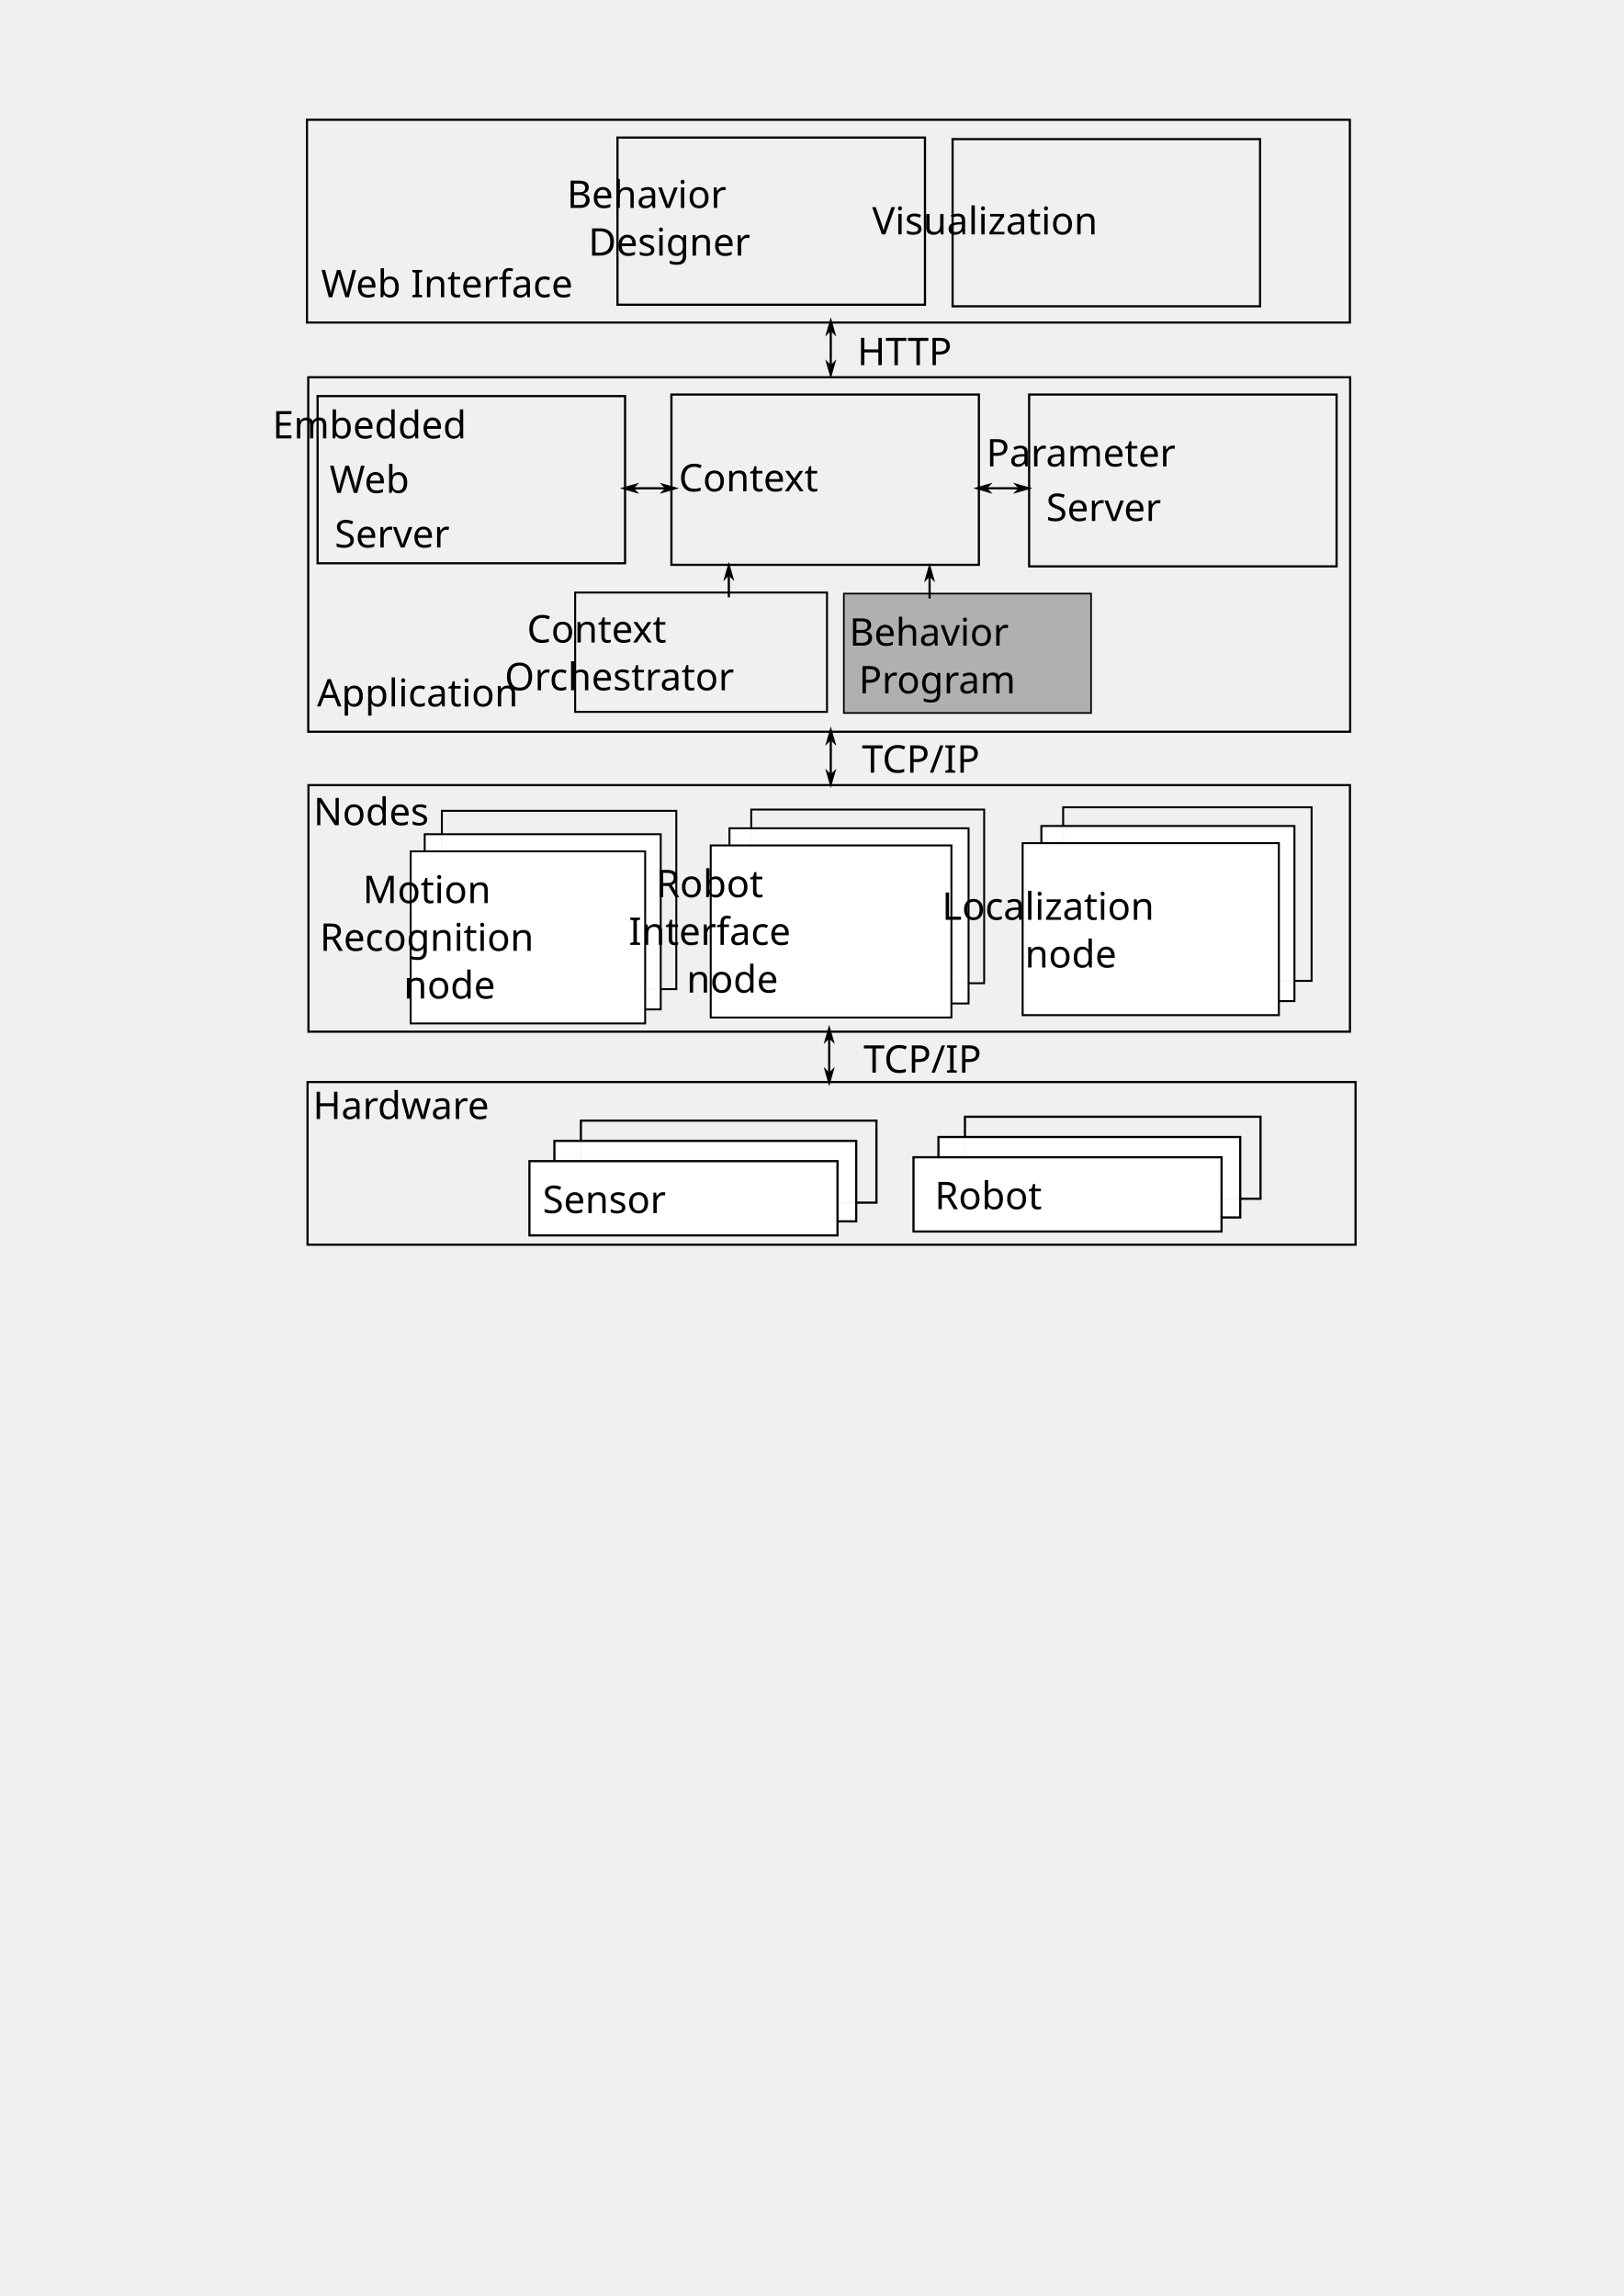
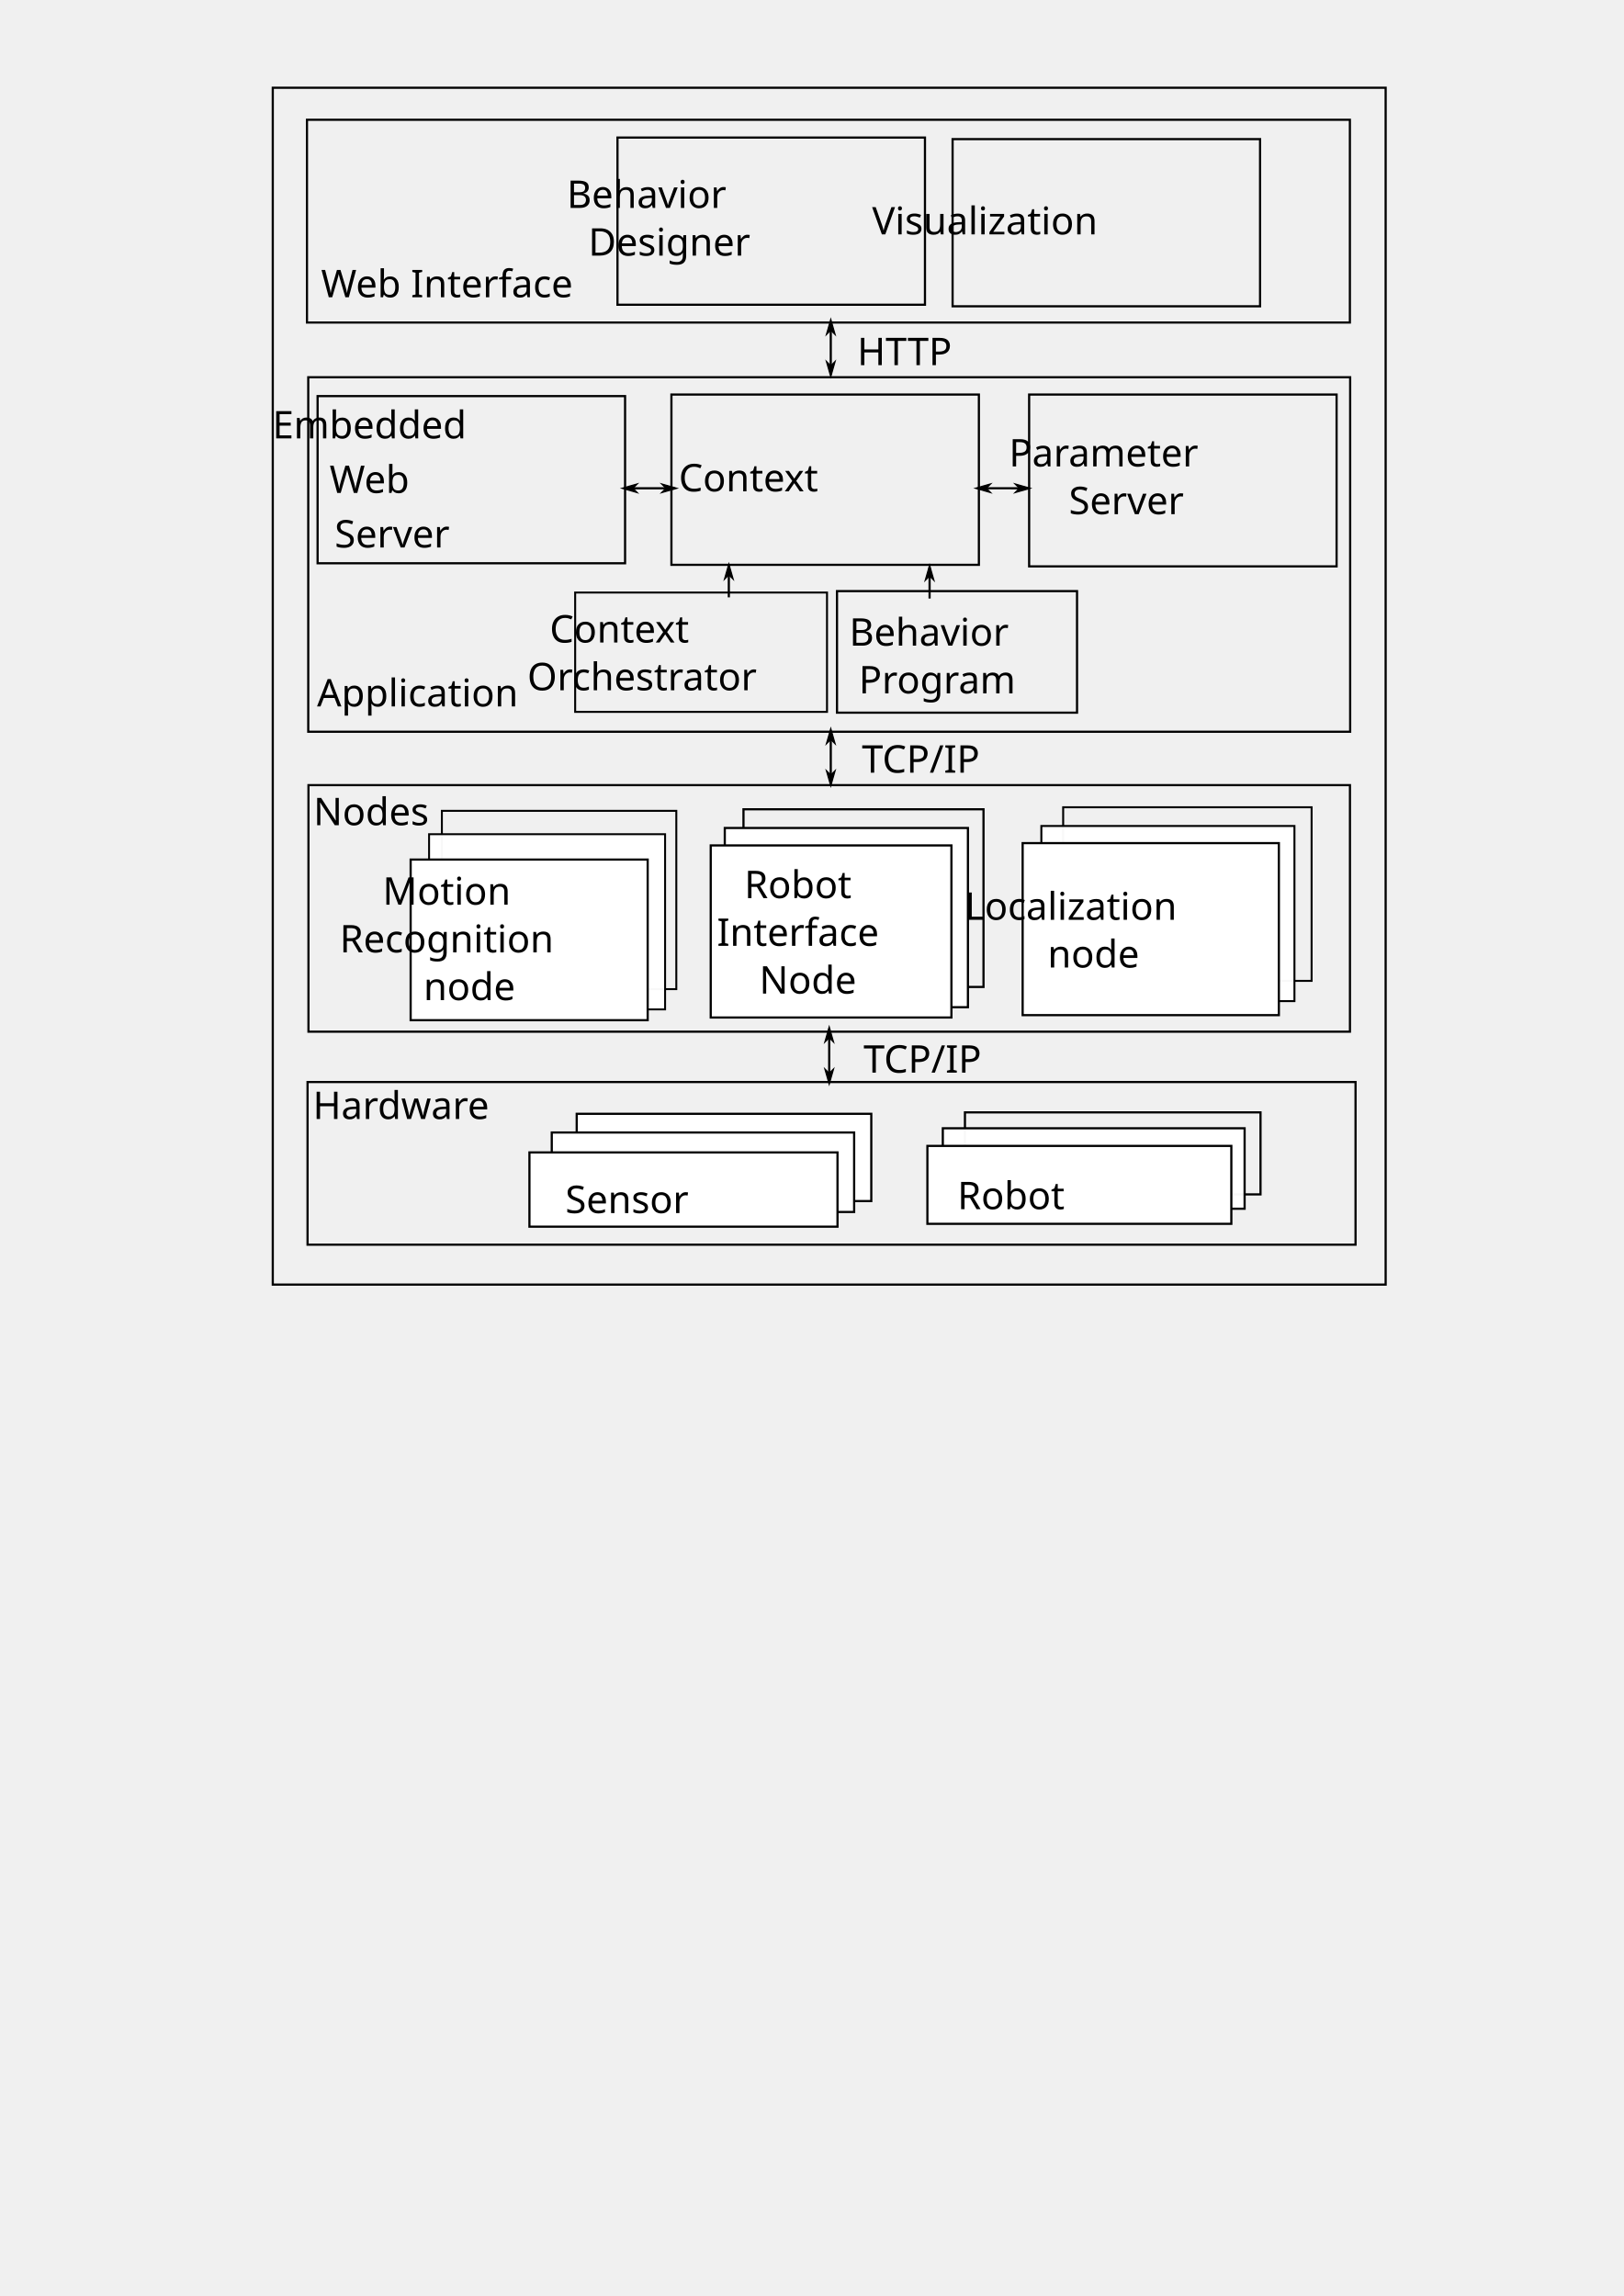
<svg xmlns="http://www.w3.org/2000/svg" width="210mm" height="297mm" viewBox="0 0 744.094 1052.362" id="svg2" version="1.1">
  <defs id="defs4">
    <marker style="overflow:visible;" id="marker12237" refX="0.0" refY="0.0" orient="auto">
      <path transform="scale(0.4) rotate(180) translate(10,0)" style="fill-rule:evenodd;stroke:#000000;stroke-width:1pt;stroke-opacity:1;fill:#000000;fill-opacity:1" d="M 0.0,0.0 L 5.0,-5.0 L -12.5,0.0 L 5.0,5.0 L 0.0,0.0 z " id="path12239" />
    </marker>
    <marker style="overflow:visible" id="marker11571" refX="0.0" refY="0.0" orient="auto">
      <path transform="scale(0.4) translate(10,0)" style="fill-rule:evenodd;stroke:#000000;stroke-width:1pt;stroke-opacity:1;fill:#000000;fill-opacity:1" d="M 0.0,0.0 L 5.0,-5.0 L -12.5,0.0 L 5.0,5.0 L 0.0,0.0 z " id="path11573" />
    </marker>
    <marker style="overflow:visible;" id="marker10905" refX="0.0" refY="0.0" orient="auto">
      <path transform="scale(0.4) rotate(180) translate(10,0)" style="fill-rule:evenodd;stroke:#000000;stroke-width:1pt;stroke-opacity:1;fill:#000000;fill-opacity:1" d="M 0.0,0.0 L 5.0,-5.0 L -12.5,0.0 L 5.0,5.0 L 0.0,0.0 z " id="path10907" />
    </marker>
    <marker style="overflow:visible" id="marker10239" refX="0.0" refY="0.0" orient="auto">
      <path transform="scale(0.4) translate(10,0)" style="fill-rule:evenodd;stroke:#000000;stroke-width:1pt;stroke-opacity:1;fill:#000000;fill-opacity:1" d="M 0.0,0.0 L 5.0,-5.0 L -12.5,0.0 L 5.0,5.0 L 0.0,0.0 z " id="path10241" />
    </marker>
    <marker style="overflow:visible;" id="marker9737" refX="0.0" refY="0.0" orient="auto">
      <path transform="scale(0.4) rotate(180) translate(10,0)" style="fill-rule:evenodd;stroke:#000000;stroke-width:1pt;stroke-opacity:1;fill:#000000;fill-opacity:1" d="M 0.0,0.0 L 5.0,-5.0 L -12.5,0.0 L 5.0,5.0 L 0.0,0.0 z " id="path9739" />
    </marker>
    <marker style="overflow:visible;" id="marker9235" refX="0.0" refY="0.0" orient="auto">
      <path transform="scale(0.4) rotate(180) translate(10,0)" style="fill-rule:evenodd;stroke:#000000;stroke-width:1pt;stroke-opacity:1;fill:#000000;fill-opacity:1" d="M 0.0,0.0 L 5.0,-5.0 L -12.5,0.0 L 5.0,5.0 L 0.0,0.0 z " id="path9237" />
    </marker>
    <marker style="overflow:visible" id="marker8241" refX="0.0" refY="0.0" orient="auto">
      <path transform="scale(0.4) translate(10,0)" style="fill-rule:evenodd;stroke:#000000;stroke-width:1pt;stroke-opacity:1;fill:#000000;fill-opacity:1" d="M 0.0,0.0 L 5.0,-5.0 L -12.5,0.0 L 5.0,5.0 L 0.0,0.0 z " id="path8243" />
    </marker>
    <marker style="overflow:visible" id="marker7739" refX="0.0" refY="0.0" orient="auto">
      <path transform="scale(0.4) translate(10,0)" style="fill-rule:evenodd;stroke:#000000;stroke-width:1pt;stroke-opacity:1;fill:#000000;fill-opacity:1" d="M 0.0,0.0 L 5.0,-5.0 L -12.5,0.0 L 5.0,5.0 L 0.0,0.0 z " id="path7741" />
    </marker>
    <marker style="overflow:visible;" id="marker7237" refX="0.0" refY="0.0" orient="auto">
      <path transform="scale(0.4) rotate(180) translate(10,0)" style="fill-rule:evenodd;stroke:#000000;stroke-width:1pt;stroke-opacity:1;fill:#000000;fill-opacity:1" d="M 0.0,0.0 L 5.0,-5.0 L -12.5,0.0 L 5.0,5.0 L 0.0,0.0 z " id="path7239" />
    </marker>
    <marker style="overflow:visible" id="marker6571" refX="0.0" refY="0.0" orient="auto">
      <path transform="scale(0.4) translate(10,0)" style="fill-rule:evenodd;stroke:#000000;stroke-width:1pt;stroke-opacity:1;fill:#000000;fill-opacity:1" d="M 0.0,0.0 L 5.0,-5.0 L -12.5,0.0 L 5.0,5.0 L 0.0,0.0 z " id="path6573" />
    </marker>
    <marker style="overflow:visible;" id="marker5577" refX="0.0" refY="0.0" orient="auto">
      <path transform="scale(0.4) rotate(180) translate(10,0)" style="fill-rule:evenodd;stroke:#000000;stroke-width:1pt;stroke-opacity:1;fill:#000000;fill-opacity:1" d="M 0.0,0.0 L 5.0,-5.0 L -12.5,0.0 L 5.0,5.0 L 0.0,0.0 z " id="path5579" />
    </marker>
    <marker style="overflow:visible" id="marker5227" refX="0.0" refY="0.0" orient="auto">
      <path transform="scale(0.4) translate(10,0)" style="fill-rule:evenodd;stroke:#000000;stroke-width:1pt;stroke-opacity:1;fill:#000000;fill-opacity:1" d="M 0.0,0.0 L 5.0,-5.0 L -12.5,0.0 L 5.0,5.0 L 0.0,0.0 z " id="path5229" />
    </marker>
    <marker orient="auto" refY="0.0" refX="0.0" id="marker4520" style="overflow:visible">
      <path id="path4270" d="M 0.0,0.0 L 5.0,-5.0 L -12.5,0.0 L 5.0,5.0 L 0.0,0.0 z " style="fill-rule:evenodd;stroke:#000000;stroke-width:1pt;stroke-opacity:1;fill:#000000;fill-opacity:1" transform="scale(0.4) translate(10,0)" />
    </marker>
    <marker orient="auto" refY="0.0" refX="0.0" id="marker4660" style="overflow:visible;">
      <path id="path4379" style="fill-rule:evenodd;stroke-width:0.625;stroke-linejoin:round;stroke:#000000;stroke-opacity:1;fill:#000000;fill-opacity:1" d="M 8.719,4.034 L -2.207,0.016 L 8.719,-4.002 C 6.973,-1.63 6.983,1.616 8.719,4.034 z " transform="scale(1.1) rotate(180) translate(1,0)" />
    </marker>
    <marker orient="auto" refY="0.0" refX="0.0" id="marker4655" style="overflow:visible">
      <path id="path4376" style="fill-rule:evenodd;stroke-width:0.625;stroke-linejoin:round;stroke:#000000;stroke-opacity:1;fill:#000000;fill-opacity:1" d="M 8.719,4.034 L -2.207,0.016 L 8.719,-4.002 C 6.973,-1.63 6.983,1.616 8.719,4.034 z " transform="scale(1.1) translate(1,0)" />
    </marker>
    <marker orient="auto" refY="0.0" refX="0.0" id="Arrow1Mstart" style="overflow:visible">
      <path id="path4364" d="M 0.0,0.0 L 5.0,-5.0 L -12.5,0.0 L 5.0,5.0 L 0.0,0.0 z " style="fill-rule:evenodd;stroke:#000000;stroke-width:1pt;stroke-opacity:1;fill:#000000;fill-opacity:1" transform="scale(0.4) translate(10,0)" />
    </marker>
    <marker orient="auto" refY="0.0" refX="0.0" id="Arrow1Mend" style="overflow:visible;">
      <path id="path4367" d="M 0.0,0.0 L 5.0,-5.0 L -12.5,0.0 L 5.0,5.0 L 0.0,0.0 z " style="fill-rule:evenodd;stroke:#000000;stroke-width:1pt;stroke-opacity:1;fill:#000000;fill-opacity:1" transform="scale(0.4) rotate(180) translate(10,0)" />
    </marker>
    <marker orient="auto" refY="0.0" refX="0.0" id="marker4641" style="overflow:visible;">
      <path id="path4643" style="fill-rule:evenodd;stroke-width:0.625;stroke-linejoin:round;stroke:#000000;stroke-opacity:1;fill:#000000;fill-opacity:1" d="M 8.719,4.034 L -2.207,0.016 L 8.719,-4.002 C 6.973,-1.63 6.983,1.616 8.719,4.034 z " transform="scale(1.1) rotate(180) translate(1,0)" />
    </marker>
    <marker orient="auto" refY="0.0" refX="0.0" id="marker4627" style="overflow:visible">
      <path id="path4629" d="M 0.0,0.0 L 5.0,-5.0 L -12.5,0.0 L 5.0,5.0 L 0.0,0.0 z " style="fill-rule:evenodd;stroke:#000000;stroke-width:1pt;stroke-opacity:1;fill:#000000;fill-opacity:1" transform="scale(0.8) translate(12.5,0)" />
    </marker>
    <marker orient="auto" refY="0.0" refX="0.0" id="marker4614" style="overflow:visible">
      <path id="path4358" d="M 0.0,0.0 L 5.0,-5.0 L -12.5,0.0 L 5.0,5.0 L 0.0,0.0 z " style="fill-rule:evenodd;stroke:#000000;stroke-width:1pt;stroke-opacity:1;fill:#000000;fill-opacity:1" transform="scale(0.8) translate(12.5,0)" />
    </marker>
    <marker orient="auto" refY="0.0" refX="0.0" id="Arrow2Lstart" style="overflow:visible">
      <path id="path4268" style="fill-rule:evenodd;stroke-width:0.625;stroke-linejoin:round;stroke:#000000;stroke-opacity:1;fill:#000000;fill-opacity:1" d="M 8.719,4.034 L -2.207,0.016 L 8.719,-4.002 C 6.973,-1.63 6.983,1.616 8.719,4.034 z " transform="scale(1.1) translate(1,0)" />
    </marker>
    <marker orient="auto" refY="0.0" refX="0.0" id="Arrow1Lstart" style="overflow:visible">
      <path id="path4250" d="M 0.0,0.0 L 5.0,-5.0 L -12.5,0.0 L 5.0,5.0 L 0.0,0.0 z " style="fill-rule:evenodd;stroke:#000000;stroke-width:1pt;stroke-opacity:1;fill:#000000;fill-opacity:1" transform="scale(0.8) translate(12.5,0)" />
    </marker>
    <marker orient="auto" refY="0" refX="0" id="Arrow2Lstart-3" style="overflow:visible">
      <path id="path4268-9" style="fill:#000000;fill-opacity:1;fill-rule:evenodd;stroke:#000000;stroke-width:0.625;stroke-linejoin:round;stroke-opacity:1" d="M 8.719,4.034 -2.207,0.016 8.719,-4.002 c -1.745,2.372 -1.735,5.617 -6e-7,8.035 z" transform="matrix(1.1,0,0,1.1,1.1,0)" />
    </marker>
    <marker style="overflow:visible" id="marker6112-6" refX="0" refY="0" orient="auto">
      <path transform="matrix(-1.1,0,0,-1.1,-1.1,0)" d="M 8.719,4.034 -2.207,0.016 8.719,-4.002 c -1.745,2.372 -1.735,5.617 -6e-7,8.035 z" style="fill:#000000;fill-opacity:1;fill-rule:evenodd;stroke:#000000;stroke-width:0.625;stroke-linejoin:round;stroke-opacity:1" id="path6114-4" />
    </marker>
    <marker orient="auto" refY="0" refX="0" id="marker4655-6" style="overflow:visible">
      <path id="path4376-4" style="fill:#000000;fill-opacity:1;fill-rule:evenodd;stroke:#000000;stroke-width:0.625;stroke-linejoin:round;stroke-opacity:1" d="M 8.719,4.034 -2.207,0.016 8.719,-4.002 c -1.745,2.372 -1.735,5.617 -6e-7,8.035 z" transform="matrix(1.1,0,0,1.1,1.1,0)" />
    </marker>
    <marker orient="auto" refY="0" refX="0" id="marker4660-9" style="overflow:visible">
      <path id="path4379-4" style="fill:#000000;fill-opacity:1;fill-rule:evenodd;stroke:#000000;stroke-width:0.625;stroke-linejoin:round;stroke-opacity:1" d="M 8.719,4.034 -2.207,0.016 8.719,-4.002 c -1.745,2.372 -1.735,5.617 -6e-7,8.035 z" transform="matrix(-1.1,0,0,-1.1,-1.1,0)" />
    </marker>
    <marker orient="auto" refY="0" refX="0" id="marker4655-6-9" style="overflow:visible">
      <path id="path4376-4-1" style="fill:#000000;fill-opacity:1;fill-rule:evenodd;stroke:#000000;stroke-width:0.625;stroke-linejoin:round;stroke-opacity:1" d="M 8.719,4.034 -2.207,0.016 8.719,-4.002 c -1.745,2.372 -1.735,5.617 -6e-7,8.035 z" transform="matrix(1.1,0,0,1.1,1.1,0)" />
    </marker>
    <marker orient="auto" refY="0" refX="0" id="marker4660-9-3" style="overflow:visible">
      <path id="path4379-4-8" style="fill:#000000;fill-opacity:1;fill-rule:evenodd;stroke:#000000;stroke-width:0.625;stroke-linejoin:round;stroke-opacity:1" d="M 8.719,4.034 -2.207,0.016 8.719,-4.002 c -1.745,2.372 -1.735,5.617 -6e-7,8.035 z" transform="matrix(-1.1,0,0,-1.1,-1.1,0)" />
    </marker>
    <marker style="overflow:visible" id="marker9235-3" refX="0" refY="0" orient="auto">
      <path transform="matrix(-0.4,0,0,-0.4,-4,0)" style="fill:#000000;fill-opacity:1;fill-rule:evenodd;stroke:#000000;stroke-width:1pt;stroke-opacity:1" d="M 0,0 5,-5 -12.5,0 5,5 0,0 Z" id="path9237-2" />
    </marker>
  </defs>
  <g id="layer1">
+     <rect style="fill:#ffffff;fill-opacity:1;stroke:#000000;stroke-width:1;stroke-miterlimit:4;stroke-dasharray:none;stroke-opacity:1" id="rect5682" width="135" height="40" x="264.286" y="510.505" />
+     <rect style="fill:#ffffff;fill-opacity:1;stroke:#000000;stroke-width:1;stroke-miterlimit:4;stroke-dasharray:none;stroke-opacity:1" id="rect5680" width="138.571" height="36.429" x="252.857" y="519.076" />
+     <rect style="fill:none;fill-opacity:0.574;stroke:#000000;stroke-width:1;stroke-miterlimit:4;stroke-dasharray:none;stroke-opacity:1" id="rect5639" width="110" height="81.429" x="340.714" y="370.934" />
+     <rect style="fill:#ffffff;fill-opacity:1;stroke:#000000;stroke-width:1;stroke-miterlimit:4;stroke-dasharray:none;stroke-opacity:1" id="rect5637" width="111.429" height="82.143" x="332.143" y="379.505" />
    <g id="g8567" style="stroke-width:1;stroke-miterlimit:4;stroke-dasharray:none" transform="translate(-4,0)">
      <text id="text4173" y="225.219" x="383.389" style="font-style:normal;font-weight:normal;font-size:40px;line-height:125%;font-family:sans-serif;text-align:center;letter-spacing:0px;word-spacing:0px;text-anchor:middle;fill:#000000;fill-opacity:1;stroke:none;stroke-width:1;stroke-linecap:butt;stroke-linejoin:miter;stroke-miterlimit:4;stroke-dasharray:none;stroke-opacity:1" xml:space="preserve">
        <tspan style="font-size:17.5px;text-align:center;text-anchor:middle;stroke-width:1;stroke-miterlimit:4;stroke-dasharray:none" y="225.219" x="383.389" id="tspan4175">Context</tspan>
      </text>
      <rect y="180.84" x="311.692" height="78.045" width="140.902" id="rect3344-8" style="fill:none;fill-rule:evenodd;stroke:#000000;stroke-width:1;stroke-linecap:butt;stroke-linejoin:miter;stroke-miterlimit:4;stroke-dasharray:none;stroke-opacity:1" />
    </g>
-     <g id="g8576" style="stroke-width:1;stroke-miterlimit:4;stroke-dasharray:none" transform="translate(-4,0)">
-       <rect y="180.841" x="475.622" height="78.756" width="140.899" id="rect3344" style="fill:none;fill-rule:evenodd;stroke:#000000;stroke-width:1;stroke-linecap:butt;stroke-linejoin:miter;stroke-miterlimit:4;stroke-dasharray:none;stroke-opacity:1" />
-       <text id="text4167" y="213.791" x="546.172" style="font-style:normal;font-weight:normal;font-size:40px;line-height:125%;font-family:sans-serif;letter-spacing:0px;word-spacing:0px;fill:#000000;fill-opacity:1;stroke:none;stroke-width:1;stroke-linecap:butt;stroke-linejoin:miter;stroke-miterlimit:4;stroke-dasharray:none;stroke-opacity:1" xml:space="preserve">
-         <tspan style="font-size:17.5px;text-align:center;text-anchor:middle;stroke-width:1;stroke-miterlimit:4;stroke-dasharray:none" y="213.791" x="546.172" id="tspan4169">Parameter</tspan>
-         <tspan id="tspan4171" style="font-size:17.5px;text-align:center;text-anchor:middle;stroke-width:1;stroke-miterlimit:4;stroke-dasharray:none" y="238.791" x="546.172">Server</tspan>
-       </text>
-     </g>
+     <rect style="fill:none;fill-rule:evenodd;stroke:#000000;stroke-width:1;stroke-linecap:butt;stroke-linejoin:miter;stroke-miterlimit:4;stroke-dasharray:none;stroke-opacity:1" id="rect3344" width="140.899" height="78.756" x="471.622" y="180.841" />
+     <text xml:space="preserve" style="font-style:normal;font-weight:normal;font-size:40px;line-height:125%;font-family:sans-serif;letter-spacing:0px;word-spacing:0px;fill:#000000;fill-opacity:1;stroke:none;stroke-width:1;stroke-linecap:butt;stroke-linejoin:miter;stroke-miterlimit:4;stroke-dasharray:none;stroke-opacity:1" x="542.172" y="213.791" id="text4167">
+       <tspan id="tspan4169" x="542.172" y="213.791" style="font-size:17.5px;text-align:center;text-anchor:middle;stroke-width:1;stroke-miterlimit:4;stroke-dasharray:none">Parameter</tspan>
+       <tspan x="542.172" y="235.666" style="font-size:17.5px;text-align:center;text-anchor:middle;stroke-width:1;stroke-miterlimit:4;stroke-dasharray:none" id="tspan4171">Server</tspan>
+     </text>
    <g id="g8587" style="stroke-width:1;stroke-miterlimit:4;stroke-dasharray:none" transform="translate(-4,0)">
      <rect y="181.55" x="149.545" height="76.624" width="140.91" id="rect3344-80" style="fill:none;fill-rule:evenodd;stroke:#000000;stroke-width:1;stroke-linecap:butt;stroke-linejoin:miter;stroke-miterlimit:4;stroke-dasharray:none;stroke-opacity:1" />
      <text id="text4177" y="200.934" x="220.11" style="font-style:normal;font-weight:normal;font-size:40px;line-height:125%;font-family:sans-serif;letter-spacing:0px;word-spacing:0px;fill:#000000;fill-opacity:1;stroke:none;stroke-width:1;stroke-linecap:butt;stroke-linejoin:miter;stroke-miterlimit:4;stroke-dasharray:none;stroke-opacity:1" xml:space="preserve">
        <tspan style="font-size:17.5px;text-align:center;text-anchor:middle;stroke-width:1;stroke-miterlimit:4;stroke-dasharray:none" y="200.934" x="220.11" id="tspan4179">Embedded</tspan>
        <tspan style="font-size:17.5px;text-align:center;text-anchor:middle;stroke-width:1;stroke-miterlimit:4;stroke-dasharray:none" id="tspan4181" y="225.934" x="220.11">Web</tspan>
        <tspan style="font-size:17.5px;text-align:center;text-anchor:middle;stroke-width:1;stroke-miterlimit:4;stroke-dasharray:none" id="tspan4183" y="250.934" x="220.11">Server</tspan>
      </text>
+       <rect style="fill:none;fill-opacity:0.574;stroke:#000000;stroke-width:1;stroke-miterlimit:4;stroke-dasharray:none;stroke-opacity:1" id="rect5620" width="510" height="548.571" x="129" y="40.219" />
    </g>
-     <g id="g13572" transform="translate(0,-2)">
-       <rect y="273.583" x="263.578" height="54.701" width="115.415" id="rect3344-1" style="fill:none;fill-rule:evenodd;stroke:#000000;stroke-width:0.905;stroke-linecap:butt;stroke-linejoin:miter;stroke-miterlimit:4;stroke-dasharray:none;stroke-opacity:1" />
-       <text id="text4167-6" y="296.505" x="320.243" style="font-style:normal;font-weight:normal;font-size:40px;line-height:125%;font-family:sans-serif;letter-spacing:0px;word-spacing:0px;fill:#000000;fill-opacity:1;stroke:none;stroke-width:1;stroke-linecap:butt;stroke-linejoin:miter;stroke-miterlimit:4;stroke-dasharray:none;stroke-opacity:1" xml:space="preserve">
-         <tspan id="tspan4171-3" style="font-size:17.5px;text-align:center;text-anchor:middle;stroke-width:1;stroke-miterlimit:4;stroke-dasharray:none" y="296.505" x="320.243" rotate="0 0 0 0 0 0 0 0">Context</tspan>
-         <tspan id="tspan4236" style="font-size:17.5px;text-align:center;text-anchor:middle;stroke-width:1;stroke-miterlimit:4;stroke-dasharray:none" y="318.38" x="320.243" rotate="0 0 0 0 0 0 0 0 0 0 0 0 0">Orchestrator</tspan>
-       </text>
-     </g>
+     <rect style="fill:none;fill-rule:evenodd;stroke:#000000;stroke-width:0.905;stroke-linecap:butt;stroke-linejoin:miter;stroke-miterlimit:4;stroke-dasharray:none;stroke-opacity:1" id="rect3344-1" width="115.415" height="54.701" x="263.578" y="271.583" />
+     <text xml:space="preserve" style="font-style:normal;font-weight:normal;font-size:40px;line-height:125%;font-family:sans-serif;letter-spacing:0px;word-spacing:0px;fill:#000000;fill-opacity:1;stroke:none;stroke-width:1;stroke-linecap:butt;stroke-linejoin:miter;stroke-miterlimit:4;stroke-dasharray:none;stroke-opacity:1" x="320.243" y="294.505" id="text4167-6">
+       <tspan rotate="0 0 0 0 0 0 0 0" x="320.243" y="294.505" style="font-size:17.5px;text-align:center;text-anchor:middle;stroke-width:1;stroke-miterlimit:4;stroke-dasharray:none" id="tspan4171-3">Context</tspan>
+       <tspan rotate="0 0 0 0 0 0 0 0 0 0 0 0 0" x="320.243" y="316.38" style="font-size:17.5px;text-align:center;text-anchor:middle;stroke-width:1;stroke-miterlimit:4;stroke-dasharray:none" id="tspan4236">Orchestrator</tspan>
+     </text>
    <path style="fill:none;fill-rule:evenodd;stroke:#000000;stroke-width:1;stroke-linecap:butt;stroke-linejoin:miter;stroke-miterlimit:4;stroke-dasharray:none;stroke-opacity:1;marker-start:url(#marker5227);marker-end:url(#marker5577)" d="m 286.041,223.794 23.154,0.014" id="path5732" />
    <path style="fill:none;fill-rule:evenodd;stroke:#000000;stroke-width:1;stroke-linecap:butt;stroke-linejoin:miter;stroke-miterlimit:4;stroke-dasharray:none;stroke-opacity:1;marker-end:url(#marker9235)" d="m 334,273.791 0,-14.304" id="path5746" />
    <rect style="fill:none;fill-opacity:1;stroke:#000000;stroke-width:0.993;stroke-miterlimit:4;stroke-dasharray:none;stroke-opacity:1" id="rect6500" width="477.482" height="162.482" x="141.259" y="172.907" />
    <path style="fill:none;fill-rule:evenodd;stroke:#000000;stroke-width:1;stroke-linecap:butt;stroke-linejoin:miter;stroke-miterlimit:4;stroke-dasharray:none;stroke-opacity:1;marker-start:url(#marker6571);marker-end:url(#marker7237)" d="m 447.994,223.784 23.154,0.014" id="path5732-2" />
    <rect style="fill:none;fill-opacity:1;stroke:#000000;stroke-width:0.994;stroke-miterlimit:4;stroke-dasharray:none;stroke-opacity:1" id="rect8455" width="477.935" height="92.935" x="140.676" y="54.895" />
    <rect style="fill:none;fill-opacity:1;stroke:#000000;stroke-width:0.993;stroke-miterlimit:4;stroke-dasharray:none;stroke-opacity:1" id="rect8457" width="477.289" height="113.003" x="141.356" y="359.861" />
-     <g id="g12576" transform="translate(-16,0)" style="">
-       <rect y="371.643" x="218.495" height="81.723" width="107.438" id="rect3344-80-1-9" style="fill:none;fill-rule:evenodd;stroke:#000000;stroke-width:0.892;stroke-linecap:butt;stroke-linejoin:miter;stroke-miterlimit:4;stroke-dasharray:none;stroke-opacity:1" />
-       <rect y="382.355" x="210.636" height="80.3" width="108.157" id="rect3344-80-1-4" style="fill:#ffffff;fill-opacity:0.97;fill-rule:evenodd;stroke:#000000;stroke-width:0.878;stroke-linecap:butt;stroke-linejoin:miter;stroke-miterlimit:4;stroke-dasharray:none;stroke-opacity:1" />
-       <rect y="390.207" x="204.202" height="78.882" width="107.453" id="rect3344-80-1" style="fill:#ffffff;fill-opacity:1;fill-rule:evenodd;stroke:#000000;stroke-width:0.874;stroke-linecap:butt;stroke-linejoin:miter;stroke-miterlimit:4;stroke-dasharray:none;stroke-opacity:1" />
-       <text id="text4177-0" y="413.934" x="258.395" style="font-style:normal;font-weight:normal;font-size:40px;line-height:125%;font-family:sans-serif;letter-spacing:0px;word-spacing:0px;fill:#000000;fill-opacity:1;stroke:none;stroke-width:1;stroke-linecap:butt;stroke-linejoin:miter;stroke-miterlimit:4;stroke-dasharray:none;stroke-opacity:1" xml:space="preserve">
-         <tspan style="font-size:17.5px;text-align:center;text-anchor:middle;stroke-width:1;stroke-miterlimit:4;stroke-dasharray:none" id="tspan4183-7" y="413.934" x="258.395">Motion</tspan>
-         <tspan style="font-size:17.5px;text-align:center;text-anchor:middle;stroke-width:1;stroke-miterlimit:4;stroke-dasharray:none" y="435.809" x="258.395" id="tspan8494">Recognition</tspan>
-         <tspan style="font-size:17.5px;text-align:center;text-anchor:middle;stroke-width:1;stroke-miterlimit:4;stroke-dasharray:none" y="457.684" x="258.395" id="tspan8496">node</tspan>
-       </text>
-     </g>
-     <g id="g13395" style="">
-       <rect y="371.065" x="344.274" height="79.595" width="106.738" id="rect3344-80-1-9-7" style="fill:none;fill-rule:evenodd;stroke:#000000;stroke-width:0.878;stroke-linecap:butt;stroke-linejoin:miter;stroke-miterlimit:4;stroke-dasharray:none;stroke-opacity:1" />
-       <rect y="379.643" x="334.281" height="80.295" width="109.58" id="rect3344-80-1-4-8" style="fill:#ffffff;fill-opacity:0.97;fill-rule:evenodd;stroke:#000000;stroke-width:0.884;stroke-linecap:butt;stroke-linejoin:miter;stroke-miterlimit:4;stroke-dasharray:none;stroke-opacity:1" />
-       <rect y="387.498" x="325.708" height="78.87" width="110.299" id="rect3344-80-1-2" style="fill:#ffffff;fill-opacity:1;fill-rule:evenodd;stroke:#000000;stroke-width:0.885;stroke-linecap:butt;stroke-linejoin:miter;stroke-miterlimit:4;stroke-dasharray:none;stroke-opacity:1" />
-       <text id="text4177-0-9" y="411.219" x="372.038" style="font-style:normal;font-weight:normal;font-size:40px;line-height:125%;font-family:sans-serif;letter-spacing:0px;word-spacing:0px;fill:#000000;fill-opacity:1;stroke:none;stroke-width:1;stroke-linecap:butt;stroke-linejoin:miter;stroke-miterlimit:4;stroke-dasharray:none;stroke-opacity:1" xml:space="preserve">
-         <tspan style="font-size:17.5px;text-align:center;text-anchor:middle;stroke-width:1;stroke-miterlimit:4;stroke-dasharray:none" y="411.219" x="372.038" id="tspan8496-2">Robot</tspan>
-         <tspan style="font-size:17.5px;text-align:center;text-anchor:middle;stroke-width:1;stroke-miterlimit:4;stroke-dasharray:none" y="433.094" x="372.038" id="tspan8840">Interface</tspan>
-         <tspan style="font-size:17.5px;text-align:center;text-anchor:middle;stroke-width:1;stroke-miterlimit:4;stroke-dasharray:none" y="454.969" x="372.038" id="tspan8842">node</tspan>
-       </text>
-     </g>
+     <rect style="fill:none;fill-rule:evenodd;stroke:#000000;stroke-width:0.892;stroke-linecap:butt;stroke-linejoin:miter;stroke-miterlimit:4;stroke-dasharray:none;stroke-opacity:1" id="rect3344-80-1-9" width="107.438" height="81.723" x="202.495" y="371.643" />
+     <rect style="fill:#ffffff;fill-opacity:0.97;fill-rule:evenodd;stroke:#000000;stroke-width:0.878;stroke-linecap:butt;stroke-linejoin:miter;stroke-miterlimit:4;stroke-dasharray:none;stroke-opacity:1" id="rect3344-80-1-4" width="108.157" height="80.3" x="196.636" y="382.355" />
+     <rect style="fill:#ffffff;fill-opacity:1;fill-rule:evenodd;stroke:#000000;stroke-width:1;stroke-linecap:butt;stroke-linejoin:miter;stroke-miterlimit:4;stroke-dasharray:none;stroke-opacity:1" id="rect3344-80-1-2" width="110.299" height="78.87" x="325.708" y="387.498" />
    <rect style="fill:none;fill-opacity:1;stroke:#000000;stroke-width:0.996;stroke-miterlimit:4;stroke-dasharray:none;stroke-opacity:1" id="rect8457-4" width="480.267" height="74.552" x="140.938" y="495.943" />
-     <g id="g8955" transform="translate(170.2857,-81.71429)" style="stroke-width:1;stroke-miterlimit:4;stroke-dasharray:none">
-       <rect y="593.567" x="271.919" height="37.59" width="135.448" id="rect3344-80-1-9-7-1" style="fill:none;fill-rule:evenodd;stroke:#000000;stroke-width:1;stroke-linecap:butt;stroke-linejoin:miter;stroke-miterlimit:4;stroke-dasharray:none;stroke-opacity:1" />
-       <rect y="602.853" x="259.776" height="36.876" width="138.304" id="rect3344-80-1-4-8-0" style="fill:#ffffff;fill-opacity:0.97;fill-rule:evenodd;stroke:#000000;stroke-width:1;stroke-linecap:butt;stroke-linejoin:miter;stroke-miterlimit:4;stroke-dasharray:none;stroke-opacity:1" />
-       <rect y="612.13" x="248.34" height="34.035" width="141.178" id="rect3344-80-1-2-0" style="fill:#ffffff;fill-opacity:1;fill-rule:evenodd;stroke:#000000;stroke-width:1;stroke-linecap:butt;stroke-linejoin:miter;stroke-miterlimit:4;stroke-dasharray:none;stroke-opacity:1" />
-       <text id="text4177-0-9-1" y="635.934" x="319.038" style="font-style:normal;font-weight:normal;font-size:40px;line-height:125%;font-family:sans-serif;letter-spacing:0px;word-spacing:0px;fill:#000000;fill-opacity:1;stroke:none;stroke-width:1;stroke-linecap:butt;stroke-linejoin:miter;stroke-miterlimit:4;stroke-dasharray:none;stroke-opacity:1" xml:space="preserve">
-         <tspan style="font-size:17.5px;text-align:center;text-anchor:middle;stroke-width:1;stroke-miterlimit:4;stroke-dasharray:none" y="635.934" x="319.038" id="tspan8842-6">Robot</tspan>
-       </text>
-     </g>
-     <g id="g8997" transform="translate(-172.1429,-89.57142)" style="stroke-width:1;stroke-miterlimit:4;stroke-dasharray:none">
-       <rect y="603.21" x="438.348" height="37.59" width="135.448" id="rect3344-80-1-9-7-1-4" style="fill:none;fill-rule:evenodd;stroke:#000000;stroke-width:1;stroke-linecap:butt;stroke-linejoin:miter;stroke-miterlimit:4;stroke-dasharray:none;stroke-opacity:1" />
-       <rect y="612.496" x="426.205" height="36.876" width="138.304" id="rect3344-80-1-4-8-0-9" style="fill:#ffffff;fill-opacity:0.97;fill-rule:evenodd;stroke:#000000;stroke-width:1;stroke-linecap:butt;stroke-linejoin:miter;stroke-miterlimit:4;stroke-dasharray:none;stroke-opacity:1" />
-       <rect y="621.773" x="414.768" height="34.035" width="141.178" id="rect3344-80-1-2-0-6" style="fill:#ffffff;fill-opacity:1;fill-rule:evenodd;stroke:#000000;stroke-width:1;stroke-linecap:butt;stroke-linejoin:miter;stroke-miterlimit:4;stroke-dasharray:none;stroke-opacity:1" />
-       <text id="text4177-0-9-1-1" y="645.576" x="485.467" style="font-style:normal;font-weight:normal;font-size:40px;line-height:125%;font-family:sans-serif;letter-spacing:0px;word-spacing:0px;fill:#000000;fill-opacity:1;stroke:none;stroke-width:1;stroke-linecap:butt;stroke-linejoin:miter;stroke-miterlimit:4;stroke-dasharray:none;stroke-opacity:1" xml:space="preserve">
-         <tspan style="font-size:17.5px;text-align:center;text-anchor:middle;stroke-width:1;stroke-miterlimit:4;stroke-dasharray:none" y="645.576" x="485.467" id="tspan8842-6-2">Sensor</tspan>
-       </text>
-     </g>
+     <rect style="fill:none;fill-rule:evenodd;stroke:#000000;stroke-width:1;stroke-linecap:butt;stroke-linejoin:miter;stroke-miterlimit:4;stroke-dasharray:none;stroke-opacity:1" id="rect3344-80-1-9-7-1" width="135.448" height="37.59" x="442.205" y="509.853" />
+     <rect style="fill:#ffffff;fill-opacity:0.97;fill-rule:evenodd;stroke:#000000;stroke-width:1;stroke-linecap:butt;stroke-linejoin:miter;stroke-miterlimit:4;stroke-dasharray:none;stroke-opacity:1" id="rect3344-80-1-4-8-0" width="138.304" height="36.876" x="432.062" y="517.139" />
+     <rect style="fill:#ffffff;fill-opacity:1;fill-rule:evenodd;stroke:#000000;stroke-width:1;stroke-linecap:butt;stroke-linejoin:miter;stroke-miterlimit:4;stroke-dasharray:none;stroke-opacity:1" id="rect3344-80-1-2-0-6" width="141.178" height="34.035" x="242.625" y="528.202" />
+     <text xml:space="preserve" style="font-style:normal;font-weight:normal;font-size:40px;line-height:125%;font-family:sans-serif;letter-spacing:0px;word-spacing:0px;fill:#000000;fill-opacity:1;stroke:none;stroke-width:1;stroke-linecap:butt;stroke-linejoin:miter;stroke-miterlimit:4;stroke-dasharray:none;stroke-opacity:1" x="313.324" y="556.005" id="text4177-0-9-1-1">
+       <tspan id="tspan8842-6-2" x="313.324" y="556.005" style="font-size:17.5px;text-align:center;text-anchor:middle;stroke-width:1;stroke-miterlimit:4;stroke-dasharray:none">Sensor</tspan>
+     </text>
    <text xml:space="preserve" style="font-style:normal;font-weight:normal;font-size:17.5px;line-height:125%;font-family:sans-serif;letter-spacing:0px;word-spacing:0px;fill:#000000;fill-opacity:1;stroke:none;stroke-width:1;stroke-linecap:butt;stroke-linejoin:miter;stroke-miterlimit:4;stroke-dasharray:none;stroke-opacity:1;" x="145.286" y="323.791" id="text9004">
      <tspan id="tspan9006" x="145.286" y="323.791" rotate="0 0 0 0 0 0 0 0 0 0 0 0" style="font-size:17.5px;stroke-width:1;stroke-miterlimit:4;stroke-dasharray:none;">Application</tspan>
    </text>
    <text xml:space="preserve" style="font-style:normal;font-weight:normal;font-size:17.5px;line-height:125%;font-family:sans-serif;letter-spacing:0px;word-spacing:0px;fill:#000000;fill-opacity:1;stroke:none;stroke-width:1;stroke-linecap:butt;stroke-linejoin:miter;stroke-miterlimit:4;stroke-dasharray:none;stroke-opacity:1;" x="143.647" y="378.218" id="text9004-4">
      <tspan id="tspan9006-3" x="143.647" y="378.218" rotate="0 0 0 0 0 0" style="font-size:17.5px;stroke-width:1;stroke-miterlimit:4;stroke-dasharray:none;">Nodes</tspan>
    </text>
    <text xml:space="preserve" style="font-style:normal;font-weight:normal;font-size:17.5px;line-height:125%;font-family:sans-serif;letter-spacing:0px;word-spacing:0px;fill:#000000;fill-opacity:1;stroke:none;stroke-width:1;stroke-linecap:butt;stroke-linejoin:miter;stroke-miterlimit:4;stroke-dasharray:none;stroke-opacity:1;" x="143.399" y="512.882" id="text9004-4-3">
      <tspan id="tspan9006-3-3" x="143.399" y="512.882" rotate="0 0 0 0 0 0 0 0 0" style="font-size:17.5px;stroke-width:1;stroke-miterlimit:4;stroke-dasharray:none;">Hardware</tspan>
    </text>
    <text xml:space="preserve" style="font-style:normal;font-weight:normal;font-size:17.5px;line-height:125%;font-family:sans-serif;letter-spacing:0px;word-spacing:0px;fill:#000000;fill-opacity:1;stroke:none;stroke-width:1;stroke-linecap:butt;stroke-linejoin:miter;stroke-opacity:1;stroke-miterlimit:4;stroke-dasharray:none;" x="147.146" y="136.234" id="text9004-6">
      <tspan id="tspan9006-9" x="147.146" y="136.234" rotate="0 0 0 0 0 0 0 0 0 0 0 0 0 0" style="font-size:17.5px;stroke-width:1;stroke-miterlimit:4;stroke-dasharray:none;">Web Interface</tspan>
    </text>
    <g transform="translate(132,-117.7857)" id="g8587-1" style="stroke-width:1;stroke-miterlimit:4;stroke-dasharray:none">
      <g id="g9101" style="stroke-width:1;stroke-miterlimit:4;stroke-dasharray:none">
        <rect style="fill:none;fill-rule:evenodd;stroke:#000000;stroke-width:1;stroke-linecap:butt;stroke-linejoin:miter;stroke-miterlimit:4;stroke-dasharray:none;stroke-opacity:1" id="rect3344-80-18" width="140.91" height="76.624" x="150.974" y="180.836" />
        <text xml:space="preserve" style="font-style:normal;font-weight:normal;font-size:40px;line-height:125%;font-family:sans-serif;letter-spacing:0px;word-spacing:0px;fill:#000000;fill-opacity:1;stroke:none;stroke-width:1;stroke-linecap:butt;stroke-linejoin:miter;stroke-miterlimit:4;stroke-dasharray:none;stroke-opacity:1" x="221.538" y="213.076" id="text4177-1">
          <tspan x="221.538" y="213.076" id="tspan4183-73" style="font-size:17.5px;text-align:center;text-anchor:middle;stroke-width:1;stroke-miterlimit:4;stroke-dasharray:none">Behavior</tspan>
          <tspan id="tspan9099" x="221.538" y="234.951" style="font-size:17.5px;text-align:center;text-anchor:middle;stroke-width:1;stroke-miterlimit:4;stroke-dasharray:none">Designer</tspan>
        </text>
      </g>
      <g transform="translate(153.5714,0.7142828)" id="g9101-5" style="stroke-width:1;stroke-miterlimit:4;stroke-dasharray:none">
        <g id="g9136" style="stroke-width:1;stroke-miterlimit:4;stroke-dasharray:none">
          <rect y="180.836" x="150.974" height="76.624" width="140.91" id="rect3344-80-18-3" style="fill:none;fill-rule:evenodd;stroke:#000000;stroke-width:1;stroke-linecap:butt;stroke-linejoin:miter;stroke-miterlimit:4;stroke-dasharray:none;stroke-opacity:1" />
          <text id="text4177-1-6" y="224.505" x="222.967" style="font-style:normal;font-weight:normal;font-size:40px;line-height:125%;font-family:sans-serif;letter-spacing:0px;word-spacing:0px;fill:#000000;fill-opacity:1;stroke:none;stroke-width:1;stroke-linecap:butt;stroke-linejoin:miter;stroke-miterlimit:4;stroke-dasharray:none;stroke-opacity:1" xml:space="preserve">
            <tspan style="font-size:17.5px;text-align:center;text-anchor:middle;stroke-width:1;stroke-miterlimit:4;stroke-dasharray:none" y="224.505" x="222.967" id="tspan9099-6">Visualization</tspan>
          </text>
        </g>
      </g>
    </g>
    <path style="fill:none;fill-rule:evenodd;stroke:#000000;stroke-width:1;stroke-linecap:butt;stroke-linejoin:miter;stroke-opacity:1;marker-start:url(#Arrow1Mstart);stroke-miterlimit:4;stroke-dasharray:none;marker-end:url(#Arrow1Mend)" d="m 380.714,147.362 0,24.286" id="path4625" />
    <path style="fill:none;fill-rule:evenodd;stroke:#000000;stroke-width:1;stroke-linecap:butt;stroke-linejoin:miter;stroke-opacity:1;marker-start:url(#marker10239);marker-end:url(#marker10905);stroke-miterlimit:4;stroke-dasharray:none" d="m 380.714,334.934 0,24.286" id="path4625-5" />
    <path style="fill:none;fill-rule:evenodd;stroke:#000000;stroke-width:1;stroke-linecap:butt;stroke-linejoin:miter;stroke-opacity:1;marker-start:url(#marker11571);marker-end:url(#marker12237);stroke-miterlimit:4;stroke-dasharray:none" d="m 380,471.648 0,24.286" id="path4625-5-4" />
    <text xml:space="preserve" style="font-style:normal;font-weight:normal;font-size:17.5px;line-height:125%;font-family:sans-serif;letter-spacing:0px;word-spacing:0px;fill:#000000;fill-opacity:1;stroke:none;stroke-width:1;stroke-linecap:butt;stroke-linejoin:miter;stroke-opacity:1;stroke-miterlimit:4;stroke-dasharray:none;" x="395.714" y="491.648" id="text5053">
      <tspan id="tspan5055" x="395.714" y="491.648">TCP/IP</tspan>
    </text>
    <text xml:space="preserve" style="font-style:normal;font-weight:normal;font-size:17.5px;line-height:125%;font-family:sans-serif;letter-spacing:0px;word-spacing:0px;fill:#000000;fill-opacity:1;stroke:none;stroke-width:1;stroke-linecap:butt;stroke-linejoin:miter;stroke-opacity:1;stroke-miterlimit:4;stroke-dasharray:none;" x="392.857" y="167.362" id="text5057">
      <tspan id="tspan5059" x="392.857" y="167.362">HTTP</tspan>
    </text>
    <text xml:space="preserve" style="font-style:normal;font-weight:normal;font-size:17.5px;line-height:125%;font-family:sans-serif;letter-spacing:0px;word-spacing:0px;fill:#000000;fill-opacity:1;stroke:none;stroke-width:1;stroke-linecap:butt;stroke-linejoin:miter;stroke-opacity:1;stroke-miterlimit:4;stroke-dasharray:none;" x="394.968" y="354.14" id="text5053-6">
      <tspan id="tspan5055-6" x="394.968" y="354.14">TCP/IP</tspan>
    </text>
-     <g id="g13380" transform="translate(12,-2)" style="">
-       <rect y="372.008" x="475.216" height="79.566" width="113.852" id="rect3344-80-1-9-7-5" style="fill:none;fill-rule:evenodd;stroke:#000000;stroke-width:0.906;stroke-linecap:butt;stroke-linejoin:miter;stroke-miterlimit:4;stroke-dasharray:none;stroke-opacity:1" />
-       <rect y="380.585" x="465.222" height="80.269" width="115.984" id="rect3344-80-1-4-8-9" style="fill:#ffffff;fill-opacity:0.97;fill-rule:evenodd;stroke:#000000;stroke-width:0.909;stroke-linecap:butt;stroke-linejoin:miter;stroke-miterlimit:4;stroke-dasharray:none;stroke-opacity:1" />
-       <rect y="388.442" x="456.65" height="78.843" width="117.414" id="rect3344-80-1-2-5" style="fill:#ffffff;fill-opacity:1;fill-rule:evenodd;stroke:#000000;stroke-width:0.913;stroke-linecap:butt;stroke-linejoin:miter;stroke-miterlimit:4;stroke-dasharray:none;stroke-opacity:1" />
-       <text id="text4177-0-9-5" y="423.577" x="515.109" style="font-style:normal;font-weight:normal;font-size:40px;line-height:125%;font-family:sans-serif;letter-spacing:0px;word-spacing:0px;fill:#000000;fill-opacity:1;stroke:none;stroke-width:1;stroke-linecap:butt;stroke-linejoin:miter;stroke-miterlimit:4;stroke-dasharray:none;stroke-opacity:1" xml:space="preserve">
-         <tspan style="font-size:17.5px;text-align:center;text-anchor:middle;stroke-width:1;stroke-miterlimit:4;stroke-dasharray:none" y="423.577" x="515.109" id="tspan12664">Localization</tspan>
-         <tspan style="font-size:17.5px;text-align:center;text-anchor:middle;stroke-width:1;stroke-miterlimit:4;stroke-dasharray:none" y="445.452" x="515.109" id="tspan12662">node</tspan>
-       </text>
-     </g>
-     <rect style="fill:#7f7f7f;fill-opacity:0.574;fill-rule:evenodd;stroke:#000000;stroke-width:0.747;stroke-linecap:butt;stroke-linejoin:miter;stroke-miterlimit:4;stroke-dasharray:none;stroke-opacity:1" id="rect3344-80-1-2-9" width="113.294" height="54.723" x="386.709" y="272.073" />
+     <rect style="fill:none;fill-rule:evenodd;stroke:#000000;stroke-width:0.906;stroke-linecap:butt;stroke-linejoin:miter;stroke-miterlimit:4;stroke-dasharray:none;stroke-opacity:1" id="rect3344-80-1-9-7-5" width="113.852" height="79.566" x="487.216" y="370.008" />
+     <rect style="fill:#ffffff;fill-opacity:0.97;fill-rule:evenodd;stroke:#000000;stroke-width:0.909;stroke-linecap:butt;stroke-linejoin:miter;stroke-miterlimit:4;stroke-dasharray:none;stroke-opacity:1" id="rect3344-80-1-4-8-9" width="115.984" height="80.269" x="477.222" y="378.585" />
+     <rect style="fill:#ffffff;fill-opacity:1;fill-rule:evenodd;stroke:#000000;stroke-width:1;stroke-linecap:butt;stroke-linejoin:miter;stroke-miterlimit:4;stroke-dasharray:none;stroke-opacity:1" id="rect3344-80-1-2-5" width="117.414" height="78.843" x="468.65" y="386.442" />
+     <text xml:space="preserve" style="font-style:normal;font-weight:normal;font-size:40px;line-height:125%;font-family:sans-serif;letter-spacing:0px;word-spacing:0px;fill:#000000;fill-opacity:1;stroke:none;stroke-width:1;stroke-linecap:butt;stroke-linejoin:miter;stroke-miterlimit:4;stroke-dasharray:none;stroke-opacity:1" x="527.109" y="421.577" id="text4177-0-9-5">
+       <tspan id="tspan12664" x="527.109" y="421.577" style="font-size:17.5px;text-align:center;text-anchor:middle;stroke-width:1;stroke-miterlimit:4;stroke-dasharray:none">Localization</tspan>
+       <tspan id="tspan12662" x="527.109" y="443.452" style="font-size:17.5px;text-align:center;text-anchor:middle;stroke-width:1;stroke-miterlimit:4;stroke-dasharray:none">node</tspan>
+     </text>
    <text xml:space="preserve" style="font-style:normal;font-weight:normal;font-size:17.5px;line-height:125%;font-family:sans-serif;letter-spacing:0px;word-spacing:0px;fill:#000000;fill-opacity:1;stroke:none;stroke-width:1px;stroke-linecap:butt;stroke-linejoin:miter;stroke-opacity:1" x="440.869" y="295.934" id="text13345">
      <tspan x="443.945" y="295.934" id="tspan13349" style="font-size:17.5px;text-align:center;text-anchor:middle">Behavior </tspan>
      <tspan x="440.869" y="317.809" id="tspan13351" style="font-size:17.5px;text-align:center;text-anchor:middle">Program</tspan>
    </text>
    <path style="fill:none;fill-rule:evenodd;stroke:#000000;stroke-width:1;stroke-linecap:butt;stroke-linejoin:miter;stroke-miterlimit:4;stroke-dasharray:none;stroke-opacity:1;marker-end:url(#marker9235-3)" d="m 426,274.326 0,-14.304" id="path5746-7" />
+     <text xml:space="preserve" style="font-style:normal;font-weight:normal;font-size:17.5px;line-height:125%;font-family:sans-serif;letter-spacing:0px;word-spacing:0px;fill:#000000;fill-opacity:1;stroke:none;stroke-width:1px;stroke-linecap:butt;stroke-linejoin:miter;stroke-opacity:1" x="381.596" y="411.648" id="text5629">
+       <tspan id="tspan5631" x="381.596" y="411.648" style="text-align:center;text-anchor:middle">Robot</tspan>
+       <tspan x="381.596" y="433.523" id="tspan5633" style="text-align:center;text-anchor:middle">Interface</tspan>
+       <tspan x="381.596" y="455.398" id="tspan5635" style="text-align:center;text-anchor:middle">Node</tspan>
+     </text>
+     <rect style="fill:#ffffff;fill-opacity:1;stroke:#000000;stroke-width:1;stroke-miterlimit:4;stroke-dasharray:none;stroke-opacity:1" id="rect5652" width="108.623" height="73.623" x="188.188" y="393.979" />
+     <text xml:space="preserve" style="font-style:normal;font-weight:normal;font-size:40px;line-height:125%;font-family:sans-serif;letter-spacing:0px;word-spacing:0px;fill:#000000;fill-opacity:1;stroke:none;stroke-width:1;stroke-linecap:butt;stroke-linejoin:miter;stroke-miterlimit:4;stroke-dasharray:none;stroke-opacity:1" x="241.11" y="414.648" id="text4177-0">
+       <tspan x="241.11" y="414.648" id="tspan4183-7" style="font-size:17.5px;text-align:center;text-anchor:middle;stroke-width:1;stroke-miterlimit:4;stroke-dasharray:none">Motion</tspan>
+       <tspan id="tspan8494" x="241.11" y="436.523" style="font-size:17.5px;text-align:center;text-anchor:middle;stroke-width:1;stroke-miterlimit:4;stroke-dasharray:none">Recognition</tspan>
+       <tspan id="tspan8496" x="241.11" y="458.398" style="font-size:17.5px;text-align:center;text-anchor:middle;stroke-width:1;stroke-miterlimit:4;stroke-dasharray:none">node</tspan>
+     </text>
+     <rect style="fill:none;fill-opacity:1;stroke:#000000;stroke-width:1;stroke-miterlimit:4;stroke-dasharray:none;stroke-opacity:1" id="rect5670" width="110" height="55.714" x="383.571" y="270.934" />
+     <rect style="fill:#ffffff;fill-opacity:1;stroke:#000000;stroke-width:1;stroke-miterlimit:4;stroke-dasharray:none;stroke-opacity:1" id="rect5686" width="139.286" height="35.714" x="425" y="525.219" />
+     <text xml:space="preserve" style="font-style:normal;font-weight:normal;font-size:40px;line-height:125%;font-family:sans-serif;letter-spacing:0px;word-spacing:0px;fill:#000000;fill-opacity:1;stroke:none;stroke-width:1;stroke-linecap:butt;stroke-linejoin:miter;stroke-miterlimit:4;stroke-dasharray:none;stroke-opacity:1" x="489.324" y="554.219" id="text4177-0-9-1">
+       <tspan id="tspan8842-6" x="489.324" y="554.219" style="font-size:17.5px;text-align:center;text-anchor:middle;stroke-width:1;stroke-miterlimit:4;stroke-dasharray:none">Robot</tspan>
+     </text>
  </g>
</svg>
